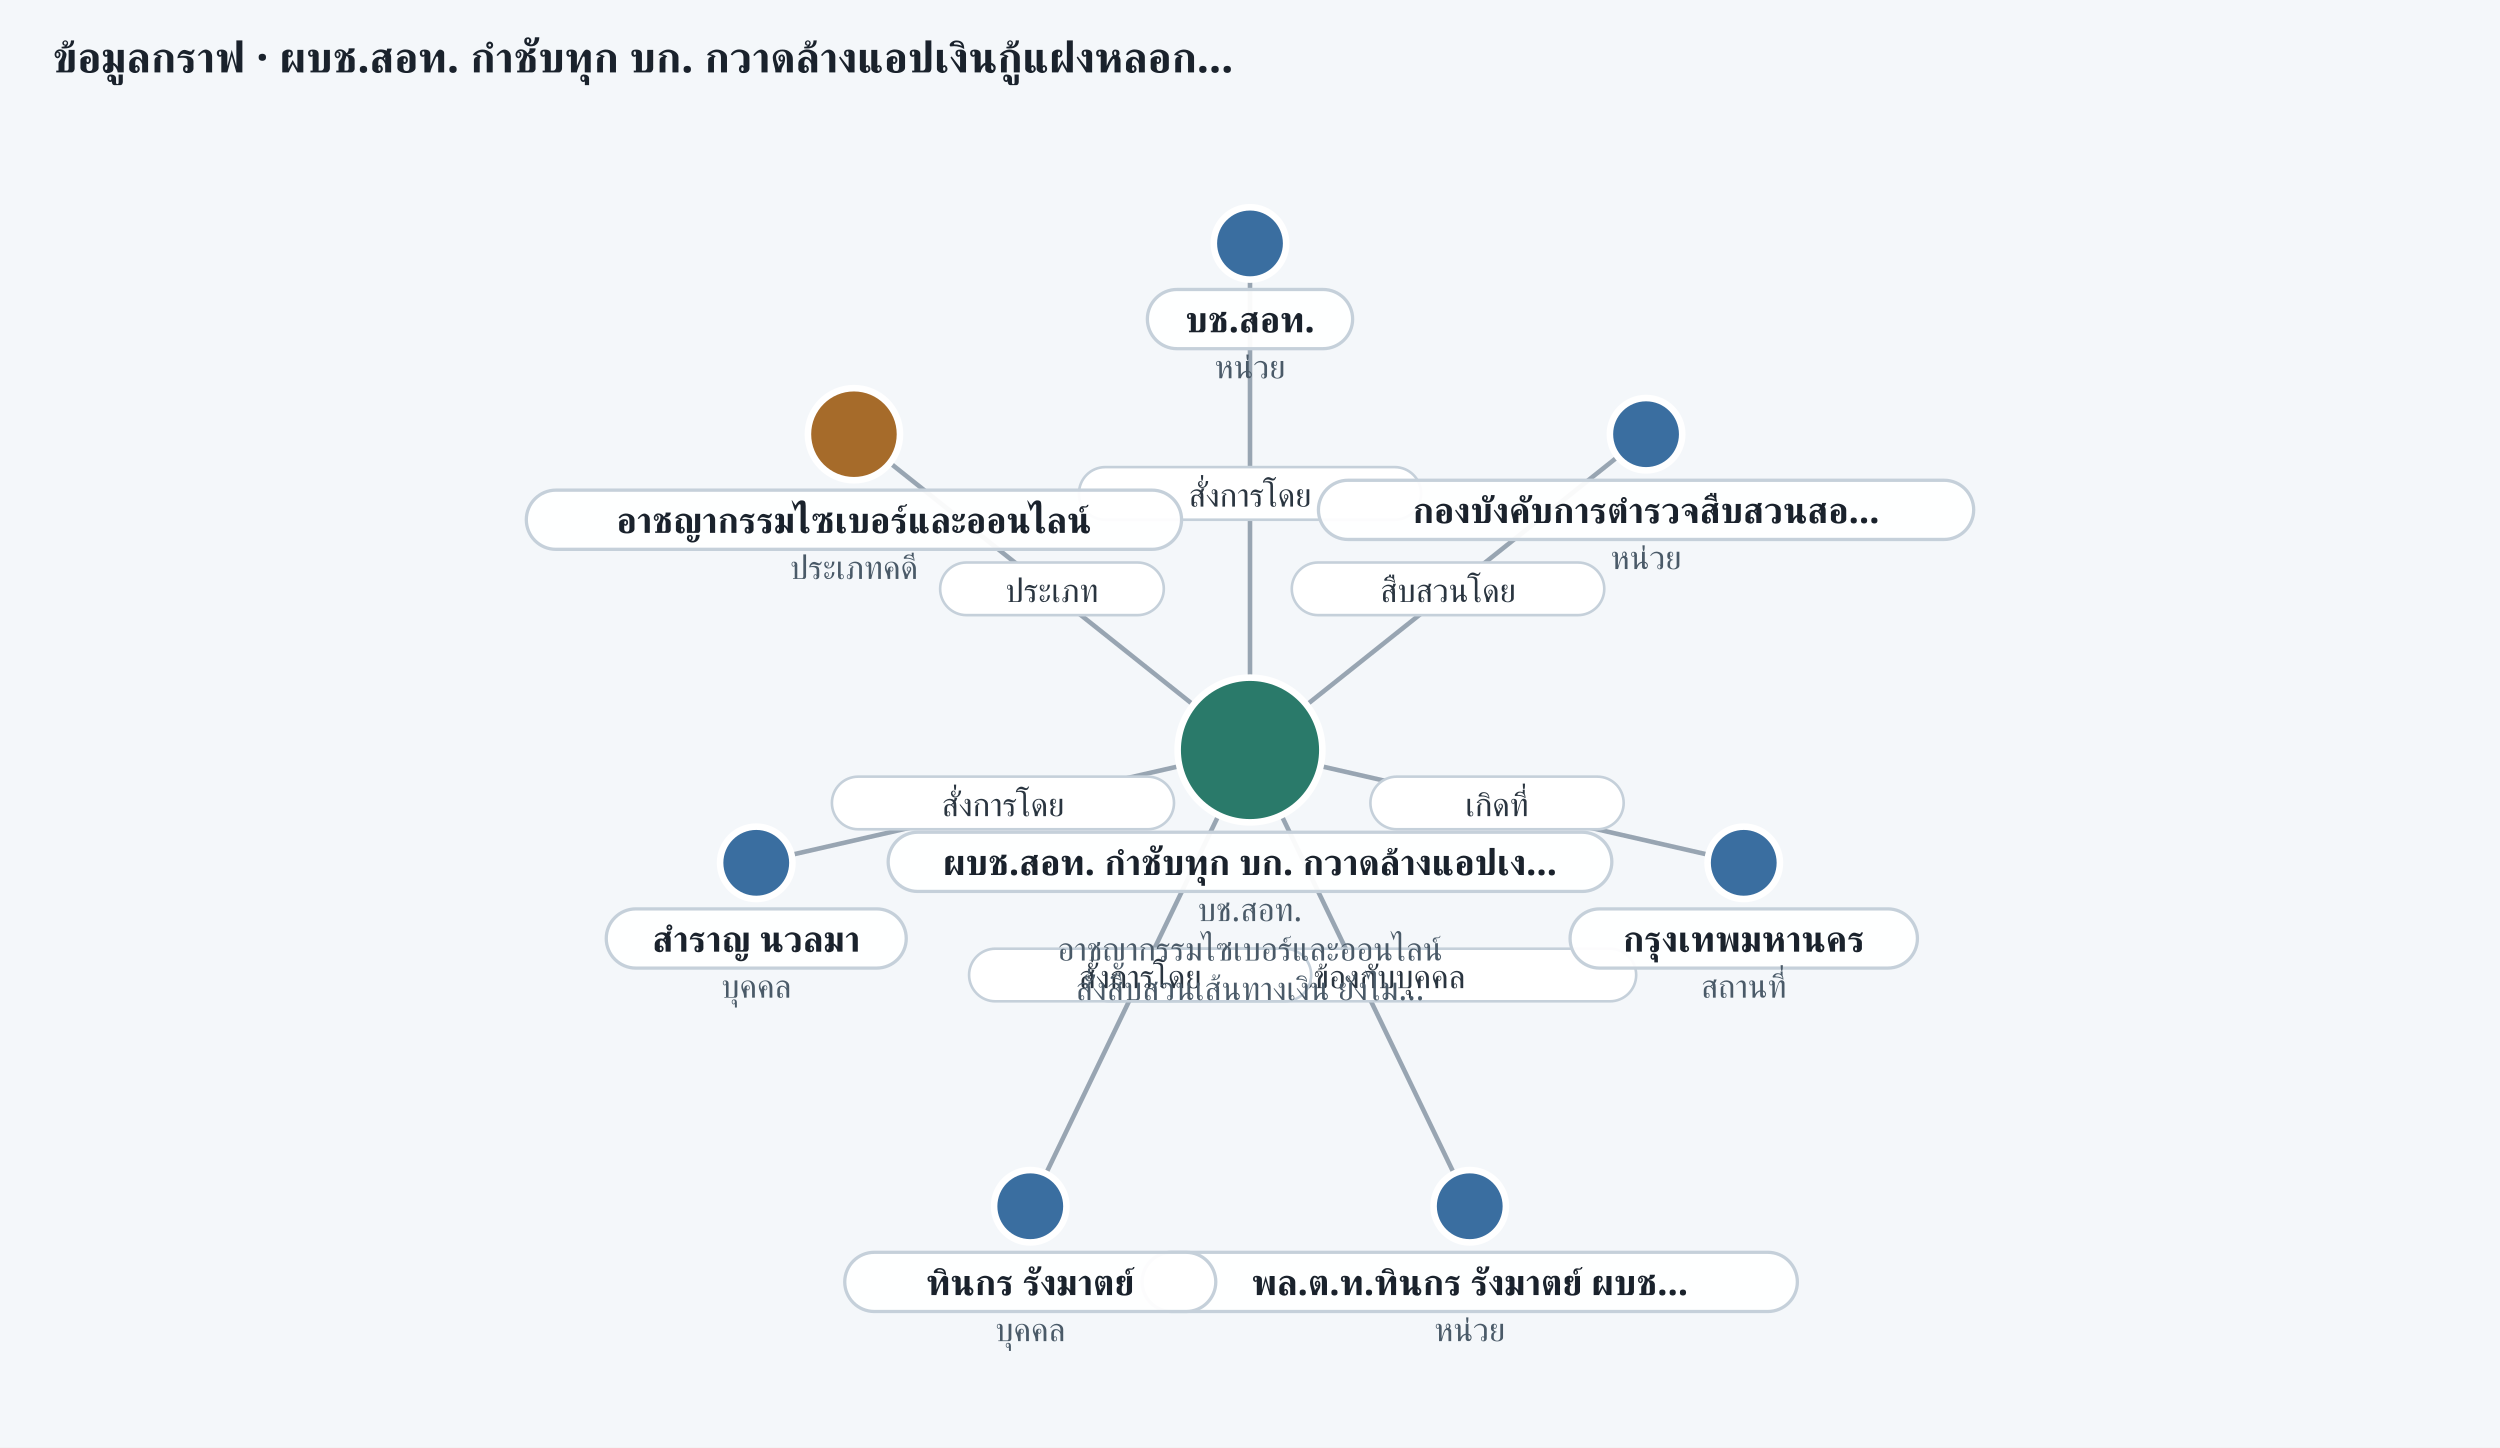
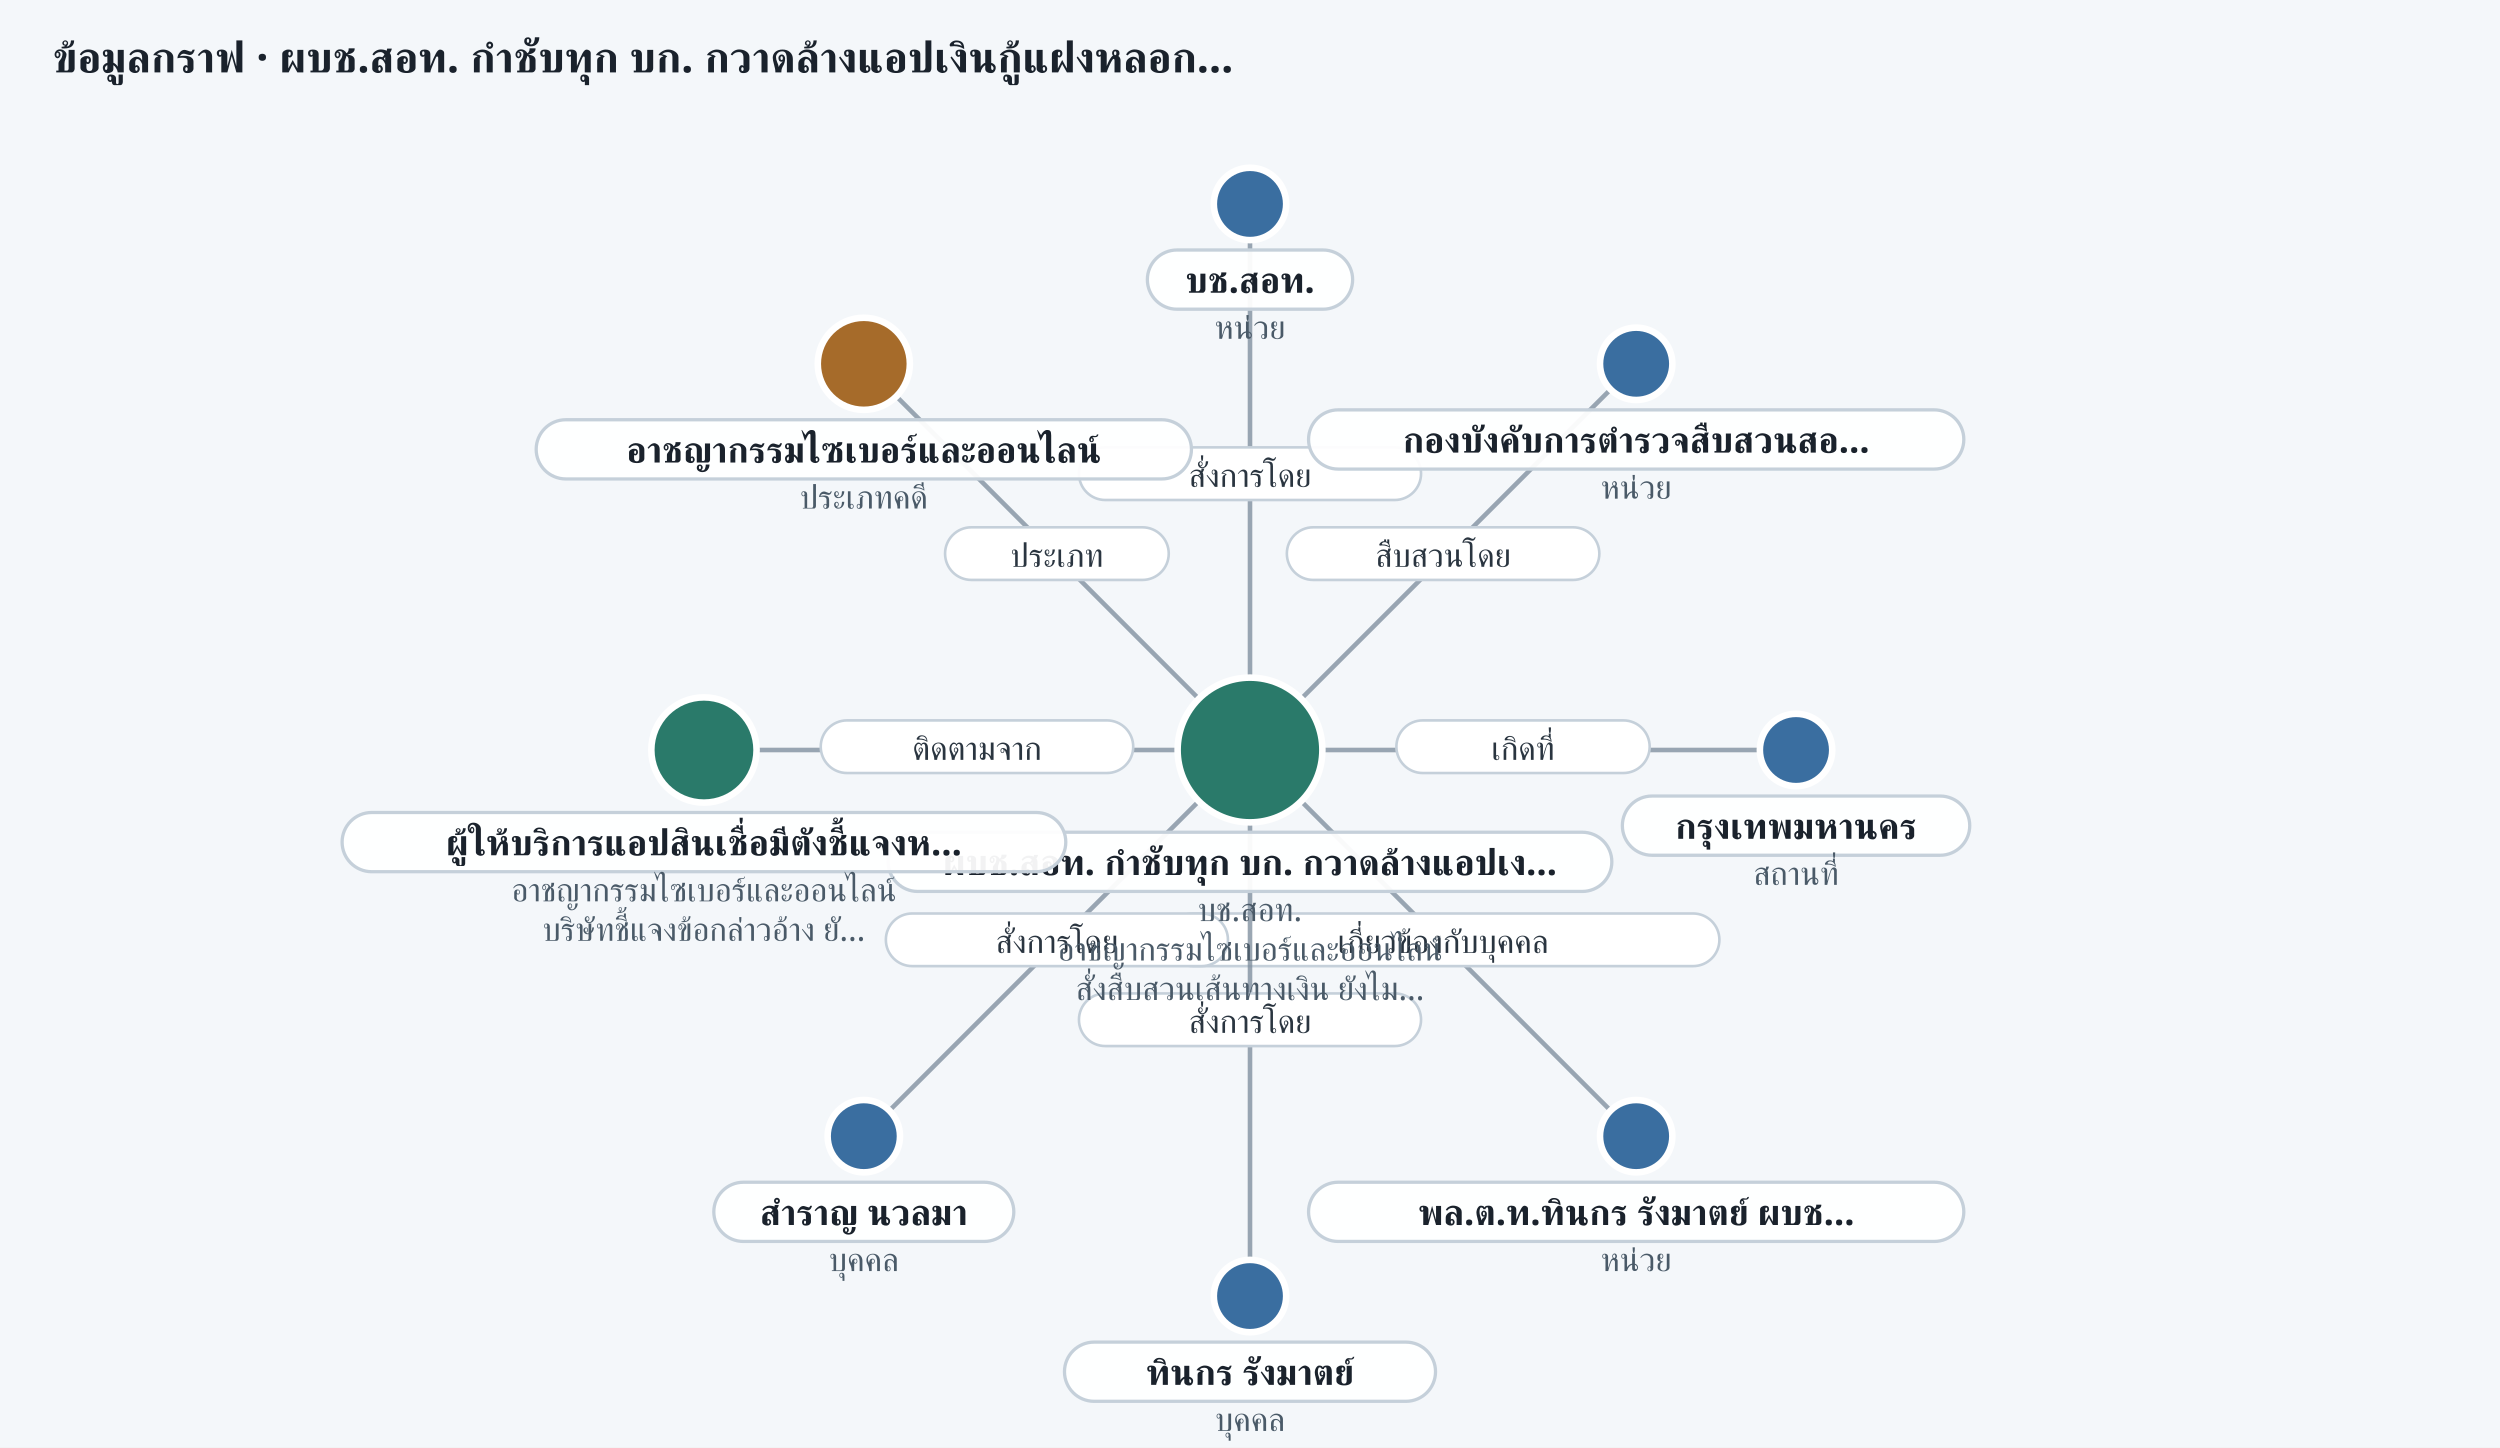
<svg xmlns="http://www.w3.org/2000/svg" width="760" height="440" viewBox="0 0 760 440" role="img" aria-label="ego graph 20261114-cyber-02">
  <rect width="100%" height="100%" fill="#f4f7fa" />
  <text x="16" y="22" font-size="13" font-weight="700" fill="#1a222c" font-family="Sarabun, Anuphan, sans-serif">ข้อมูลกราฟ · ผบช.สอท. กำชับทุก บก. กวาดล้างแอปเงินกู้แฝงหลอก…</text>
-   <line x1="380.0" y1="228.0" x2="380.0" y2="74.0" stroke="#7a8a9a" stroke-width="1.4" opacity="0.75" />
-   <rect x="328.0" y="142.0" width="104.0" height="16" rx="8" fill="#fff" stroke="#c5d0da" stroke-width="0.8" />
-   <text x="380.0" y="154.0" text-anchor="middle" font-size="10" fill="#2a3540" font-family="Sarabun, Anuphan, sans-serif">สั่งการโดย</text>
-   <line x1="380.0" y1="228.0" x2="500.4" y2="132.0" stroke="#7a8a9a" stroke-width="1.4" opacity="0.75" />
-   <rect x="392.7" y="171.0" width="95.0" height="16" rx="8" fill="#fff" stroke="#c5d0da" stroke-width="0.8" />
-   <text x="440.2" y="183.0" text-anchor="middle" font-size="10" fill="#2a3540" font-family="Sarabun, Anuphan, sans-serif">สืบสวนโดย</text>
-   <line x1="380.0" y1="228.0" x2="530.1" y2="262.3" stroke="#7a8a9a" stroke-width="1.4" opacity="0.75" />
-   <rect x="416.6" y="236.1" width="77.0" height="16" rx="8" fill="#fff" stroke="#c5d0da" stroke-width="0.8" />
-   <text x="455.1" y="248.1" text-anchor="middle" font-size="10" fill="#2a3540" font-family="Sarabun, Anuphan, sans-serif">เกิดที่</text>
-   <line x1="380.0" y1="228.0" x2="446.8" y2="366.7" stroke="#7a8a9a" stroke-width="1.4" opacity="0.75" />
-   <rect x="329.4" y="288.4" width="168.0" height="16" rx="8" fill="#fff" stroke="#c5d0da" stroke-width="0.8" />
-   <text x="413.4" y="300.4" text-anchor="middle" font-size="10" fill="#2a3540" font-family="Sarabun, Anuphan, sans-serif">เกี่ยวข้องกับบุคคล</text>
-   <line x1="380.0" y1="228.0" x2="313.2" y2="366.7" stroke="#7a8a9a" stroke-width="1.4" opacity="0.75" />
-   <rect x="294.6" y="288.4" width="104.0" height="16" rx="8" fill="#fff" stroke="#c5d0da" stroke-width="0.8" />
-   <text x="346.6" y="300.4" text-anchor="middle" font-size="10" fill="#2a3540" font-family="Sarabun, Anuphan, sans-serif">สั่งการโดย</text>
-   <line x1="380.0" y1="228.0" x2="229.9" y2="262.3" stroke="#7a8a9a" stroke-width="1.4" opacity="0.75" />
-   <rect x="252.9" y="236.1" width="104.0" height="16" rx="8" fill="#fff" stroke="#c5d0da" stroke-width="0.8" />
-   <text x="304.9" y="248.1" text-anchor="middle" font-size="10" fill="#2a3540" font-family="Sarabun, Anuphan, sans-serif">สั่งการโดย</text>
-   <line x1="380.0" y1="228.0" x2="259.6" y2="132.0" stroke="#7a8a9a" stroke-width="1.4" opacity="0.75" />
-   <rect x="285.8" y="171.0" width="68.0" height="16" rx="8" fill="#fff" stroke="#c5d0da" stroke-width="0.8" />
-   <text x="319.8" y="183.0" text-anchor="middle" font-size="10" fill="#2a3540" font-family="Sarabun, Anuphan, sans-serif">ประเภท</text>
+   <line x1="380.0" y1="228.0" x2="380.0" y2="62.0" stroke="#7a8a9a" stroke-width="1.4" opacity="0.75" />
+   <rect x="328.0" y="136.0" width="104.0" height="16" rx="8" fill="#fff" stroke="#c5d0da" stroke-width="0.8" />
+   <text x="380.0" y="148.0" text-anchor="middle" font-size="10" fill="#2a3540" font-family="Sarabun, Anuphan, sans-serif">สั่งการโดย</text>
+   <line x1="380.0" y1="228.0" x2="497.4" y2="110.6" stroke="#7a8a9a" stroke-width="1.4" opacity="0.75" />
+   <rect x="391.2" y="160.3" width="95.0" height="16" rx="8" fill="#fff" stroke="#c5d0da" stroke-width="0.8" />
+   <text x="438.7" y="172.3" text-anchor="middle" font-size="10" fill="#2a3540" font-family="Sarabun, Anuphan, sans-serif">สืบสวนโดย</text>
+   <line x1="380.0" y1="228.0" x2="546.0" y2="228.0" stroke="#7a8a9a" stroke-width="1.4" opacity="0.75" />
+   <rect x="424.5" y="219.0" width="77.0" height="16" rx="8" fill="#fff" stroke="#c5d0da" stroke-width="0.8" />
+   <text x="463.0" y="231.0" text-anchor="middle" font-size="10" fill="#2a3540" font-family="Sarabun, Anuphan, sans-serif">เกิดที่</text>
+   <line x1="380.0" y1="228.0" x2="497.4" y2="345.4" stroke="#7a8a9a" stroke-width="1.4" opacity="0.75" />
+   <rect x="354.7" y="277.7" width="168.0" height="16" rx="8" fill="#fff" stroke="#c5d0da" stroke-width="0.8" />
+   <text x="438.7" y="289.7" text-anchor="middle" font-size="10" fill="#2a3540" font-family="Sarabun, Anuphan, sans-serif">เกี่ยวข้องกับบุคคล</text>
+   <line x1="380.0" y1="228.0" x2="380.0" y2="394.0" stroke="#7a8a9a" stroke-width="1.4" opacity="0.75" />
+   <rect x="328.0" y="302.0" width="104.0" height="16" rx="8" fill="#fff" stroke="#c5d0da" stroke-width="0.8" />
+   <text x="380.0" y="314.0" text-anchor="middle" font-size="10" fill="#2a3540" font-family="Sarabun, Anuphan, sans-serif">สั่งการโดย</text>
+   <line x1="380.0" y1="228.0" x2="262.6" y2="345.4" stroke="#7a8a9a" stroke-width="1.4" opacity="0.75" />
+   <rect x="269.3" y="277.7" width="104.0" height="16" rx="8" fill="#fff" stroke="#c5d0da" stroke-width="0.8" />
+   <text x="321.3" y="289.7" text-anchor="middle" font-size="10" fill="#2a3540" font-family="Sarabun, Anuphan, sans-serif">สั่งการโดย</text>
+   <line x1="214.0" y1="228.0" x2="380.0" y2="228.0" stroke="#7a8a9a" stroke-width="1.4" opacity="0.75" />
+   <rect x="249.5" y="219.0" width="95.0" height="16" rx="8" fill="#fff" stroke="#c5d0da" stroke-width="0.8" />
+   <text x="297.0" y="231.0" text-anchor="middle" font-size="10" fill="#2a3540" font-family="Sarabun, Anuphan, sans-serif">ติดตามจาก</text>
+   <line x1="380.0" y1="228.0" x2="262.6" y2="110.6" stroke="#7a8a9a" stroke-width="1.4" opacity="0.75" />
+   <rect x="287.3" y="160.3" width="68.0" height="16" rx="8" fill="#fff" stroke="#c5d0da" stroke-width="0.8" />
+   <text x="321.3" y="172.3" text-anchor="middle" font-size="10" fill="#2a3540" font-family="Sarabun, Anuphan, sans-serif">ประเภท</text>
  <circle cx="380.0" cy="228.0" r="22" fill="#2a7a6a" stroke="#fff" stroke-width="2" />
  <rect x="270.0" y="253.0" width="220.0" height="18" rx="9" fill="rgba(255,255,255,0.94)" stroke="#c5d0da" />
  <text x="380.0" y="266.0" text-anchor="middle" font-size="11" font-weight="600" fill="#1a222c" font-family="Sarabun, Anuphan, sans-serif">ผบช.สอท. กำชับทุก บก. กวาดล้างแอปเง…</text>
  <text x="380.0" y="280.0" text-anchor="middle" font-size="10" fill="#4a5a68" font-family="Sarabun, Anuphan, sans-serif">บช.สอท.</text>
  <text x="380.0" y="292.0" text-anchor="middle" font-size="10" fill="#4a5a68" font-family="Sarabun, Anuphan, sans-serif">อาชญากรรมไซเบอร์และออนไลน์</text>
  <text x="380.0" y="304.0" text-anchor="middle" font-size="10" fill="#4a5a68" font-family="Sarabun, Anuphan, sans-serif">สั่งสืบสวนเส้นทางเงิน ยังไม…</text>
-   <circle cx="380.0" cy="74.0" r="11" fill="#3a6ea0" stroke="#fff" stroke-width="2" />
-   <rect x="348.8" y="88.0" width="62.4" height="18" rx="9" fill="rgba(255,255,255,0.94)" stroke="#c5d0da" />
-   <text x="380.0" y="101.0" text-anchor="middle" font-size="11" font-weight="600" fill="#1a222c" font-family="Sarabun, Anuphan, sans-serif">บช.สอท.</text>
-   <text x="380.0" y="115.0" text-anchor="middle" font-size="10" fill="#4a5a68" font-family="Sarabun, Anuphan, sans-serif">หน่วย</text>
-   <circle cx="500.4" cy="132.0" r="11" fill="#3a6ea0" stroke="#fff" stroke-width="2" />
-   <rect x="400.8" y="146.0" width="199.2" height="18" rx="9" fill="rgba(255,255,255,0.94)" stroke="#c5d0da" />
-   <text x="500.4" y="159.0" text-anchor="middle" font-size="11" font-weight="600" fill="#1a222c" font-family="Sarabun, Anuphan, sans-serif">กองบังคับการตำรวจสืบสวนสอ…</text>
-   <text x="500.4" y="173.0" text-anchor="middle" font-size="10" fill="#4a5a68" font-family="Sarabun, Anuphan, sans-serif">หน่วย</text>
-   <circle cx="530.1" cy="262.3" r="11" fill="#3a6ea0" stroke="#fff" stroke-width="2" />
-   <rect x="477.3" y="276.3" width="105.6" height="18" rx="9" fill="rgba(255,255,255,0.94)" stroke="#c5d0da" />
-   <text x="530.1" y="289.3" text-anchor="middle" font-size="11" font-weight="600" fill="#1a222c" font-family="Sarabun, Anuphan, sans-serif">กรุงเทพมหานคร</text>
-   <text x="530.1" y="303.3" text-anchor="middle" font-size="10" fill="#4a5a68" font-family="Sarabun, Anuphan, sans-serif">สถานที่</text>
-   <circle cx="446.8" cy="366.7" r="11" fill="#3a6ea0" stroke="#fff" stroke-width="2" />
-   <rect x="347.2" y="380.7" width="199.2" height="18" rx="9" fill="rgba(255,255,255,0.94)" stroke="#c5d0da" />
-   <text x="446.8" y="393.7" text-anchor="middle" font-size="11" font-weight="600" fill="#1a222c" font-family="Sarabun, Anuphan, sans-serif">พล.ต.ท.ทินกร รังมาตย์ ผบช…</text>
-   <text x="446.8" y="407.7" text-anchor="middle" font-size="10" fill="#4a5a68" font-family="Sarabun, Anuphan, sans-serif">หน่วย</text>
-   <circle cx="313.2" cy="366.7" r="11" fill="#3a6ea0" stroke="#fff" stroke-width="2" />
-   <rect x="256.8" y="380.7" width="112.8" height="18" rx="9" fill="rgba(255,255,255,0.94)" stroke="#c5d0da" />
-   <text x="313.2" y="393.7" text-anchor="middle" font-size="11" font-weight="600" fill="#1a222c" font-family="Sarabun, Anuphan, sans-serif">ทินกร รังมาตย์</text>
-   <text x="313.2" y="407.7" text-anchor="middle" font-size="10" fill="#4a5a68" font-family="Sarabun, Anuphan, sans-serif">บุคคล</text>
-   <circle cx="229.9" cy="262.3" r="11" fill="#3a6ea0" stroke="#fff" stroke-width="2" />
-   <rect x="184.3" y="276.3" width="91.2" height="18" rx="9" fill="rgba(255,255,255,0.94)" stroke="#c5d0da" />
-   <text x="229.9" y="289.3" text-anchor="middle" font-size="11" font-weight="600" fill="#1a222c" font-family="Sarabun, Anuphan, sans-serif">สำราญ นวลมา</text>
-   <text x="229.9" y="303.3" text-anchor="middle" font-size="10" fill="#4a5a68" font-family="Sarabun, Anuphan, sans-serif">บุคคล</text>
-   <circle cx="259.6" cy="132.0" r="14" fill="#a66b2a" stroke="#fff" stroke-width="2" />
-   <rect x="160.0" y="149.0" width="199.2" height="18" rx="9" fill="rgba(255,255,255,0.94)" stroke="#c5d0da" />
-   <text x="259.6" y="162.0" text-anchor="middle" font-size="11" font-weight="600" fill="#1a222c" font-family="Sarabun, Anuphan, sans-serif">อาชญากรรมไซเบอร์และออนไลน์</text>
-   <text x="259.6" y="176.0" text-anchor="middle" font-size="10" fill="#4a5a68" font-family="Sarabun, Anuphan, sans-serif">ประเภทคดี</text>
+   <circle cx="380.0" cy="62.0" r="11" fill="#3a6ea0" stroke="#fff" stroke-width="2" />
+   <rect x="348.8" y="76.0" width="62.4" height="18" rx="9" fill="rgba(255,255,255,0.94)" stroke="#c5d0da" />
+   <text x="380.0" y="89.0" text-anchor="middle" font-size="11" font-weight="600" fill="#1a222c" font-family="Sarabun, Anuphan, sans-serif">บช.สอท.</text>
+   <text x="380.0" y="103.0" text-anchor="middle" font-size="10" fill="#4a5a68" font-family="Sarabun, Anuphan, sans-serif">หน่วย</text>
+   <circle cx="497.4" cy="110.6" r="11" fill="#3a6ea0" stroke="#fff" stroke-width="2" />
+   <rect x="397.8" y="124.6" width="199.2" height="18" rx="9" fill="rgba(255,255,255,0.94)" stroke="#c5d0da" />
+   <text x="497.4" y="137.6" text-anchor="middle" font-size="11" font-weight="600" fill="#1a222c" font-family="Sarabun, Anuphan, sans-serif">กองบังคับการตำรวจสืบสวนสอ…</text>
+   <text x="497.4" y="151.6" text-anchor="middle" font-size="10" fill="#4a5a68" font-family="Sarabun, Anuphan, sans-serif">หน่วย</text>
+   <circle cx="546.0" cy="228.0" r="11" fill="#3a6ea0" stroke="#fff" stroke-width="2" />
+   <rect x="493.2" y="242.0" width="105.6" height="18" rx="9" fill="rgba(255,255,255,0.94)" stroke="#c5d0da" />
+   <text x="546.0" y="255.0" text-anchor="middle" font-size="11" font-weight="600" fill="#1a222c" font-family="Sarabun, Anuphan, sans-serif">กรุงเทพมหานคร</text>
+   <text x="546.0" y="269.0" text-anchor="middle" font-size="10" fill="#4a5a68" font-family="Sarabun, Anuphan, sans-serif">สถานที่</text>
+   <circle cx="497.4" cy="345.4" r="11" fill="#3a6ea0" stroke="#fff" stroke-width="2" />
+   <rect x="397.8" y="359.4" width="199.2" height="18" rx="9" fill="rgba(255,255,255,0.94)" stroke="#c5d0da" />
+   <text x="497.4" y="372.4" text-anchor="middle" font-size="11" font-weight="600" fill="#1a222c" font-family="Sarabun, Anuphan, sans-serif">พล.ต.ท.ทินกร รังมาตย์ ผบช…</text>
+   <text x="497.4" y="386.4" text-anchor="middle" font-size="10" fill="#4a5a68" font-family="Sarabun, Anuphan, sans-serif">หน่วย</text>
+   <circle cx="380.0" cy="394.0" r="11" fill="#3a6ea0" stroke="#fff" stroke-width="2" />
+   <rect x="323.6" y="408.0" width="112.8" height="18" rx="9" fill="rgba(255,255,255,0.94)" stroke="#c5d0da" />
+   <text x="380.0" y="421.0" text-anchor="middle" font-size="11" font-weight="600" fill="#1a222c" font-family="Sarabun, Anuphan, sans-serif">ทินกร รังมาตย์</text>
+   <text x="380.0" y="435.0" text-anchor="middle" font-size="10" fill="#4a5a68" font-family="Sarabun, Anuphan, sans-serif">บุคคล</text>
+   <circle cx="262.6" cy="345.4" r="11" fill="#3a6ea0" stroke="#fff" stroke-width="2" />
+   <rect x="217.0" y="359.4" width="91.2" height="18" rx="9" fill="rgba(255,255,255,0.94)" stroke="#c5d0da" />
+   <text x="262.6" y="372.4" text-anchor="middle" font-size="11" font-weight="600" fill="#1a222c" font-family="Sarabun, Anuphan, sans-serif">สำราญ นวลมา</text>
+   <text x="262.6" y="386.4" text-anchor="middle" font-size="10" fill="#4a5a68" font-family="Sarabun, Anuphan, sans-serif">บุคคล</text>
+   <circle cx="214.0" cy="228.0" r="16" fill="#2a7a6a" stroke="#fff" stroke-width="2" />
+   <rect x="104.0" y="247.0" width="220.0" height="18" rx="9" fill="rgba(255,255,255,0.94)" stroke="#c5d0da" />
+   <text x="214.0" y="260.0" text-anchor="middle" font-size="11" font-weight="600" fill="#1a222c" font-family="Sarabun, Anuphan, sans-serif">ผู้ให้บริการแอปสินเชื่อมีตังชี้แจงห…</text>
+   <text x="214.0" y="274.0" text-anchor="middle" font-size="10" fill="#4a5a68" font-family="Sarabun, Anuphan, sans-serif">อาชญากรรมไซเบอร์และออนไลน์</text>
+   <text x="214.0" y="286.0" text-anchor="middle" font-size="10" fill="#4a5a68" font-family="Sarabun, Anuphan, sans-serif">บริษัทชี้แจงข้อกล่าวอ้าง ยั…</text>
+   <circle cx="262.6" cy="110.6" r="14" fill="#a66b2a" stroke="#fff" stroke-width="2" />
+   <rect x="163.0" y="127.6" width="199.2" height="18" rx="9" fill="rgba(255,255,255,0.94)" stroke="#c5d0da" />
+   <text x="262.6" y="140.6" text-anchor="middle" font-size="11" font-weight="600" fill="#1a222c" font-family="Sarabun, Anuphan, sans-serif">อาชญากรรมไซเบอร์และออนไลน์</text>
+   <text x="262.6" y="154.6" text-anchor="middle" font-size="10" fill="#4a5a68" font-family="Sarabun, Anuphan, sans-serif">ประเภทคดี</text>
</svg>
